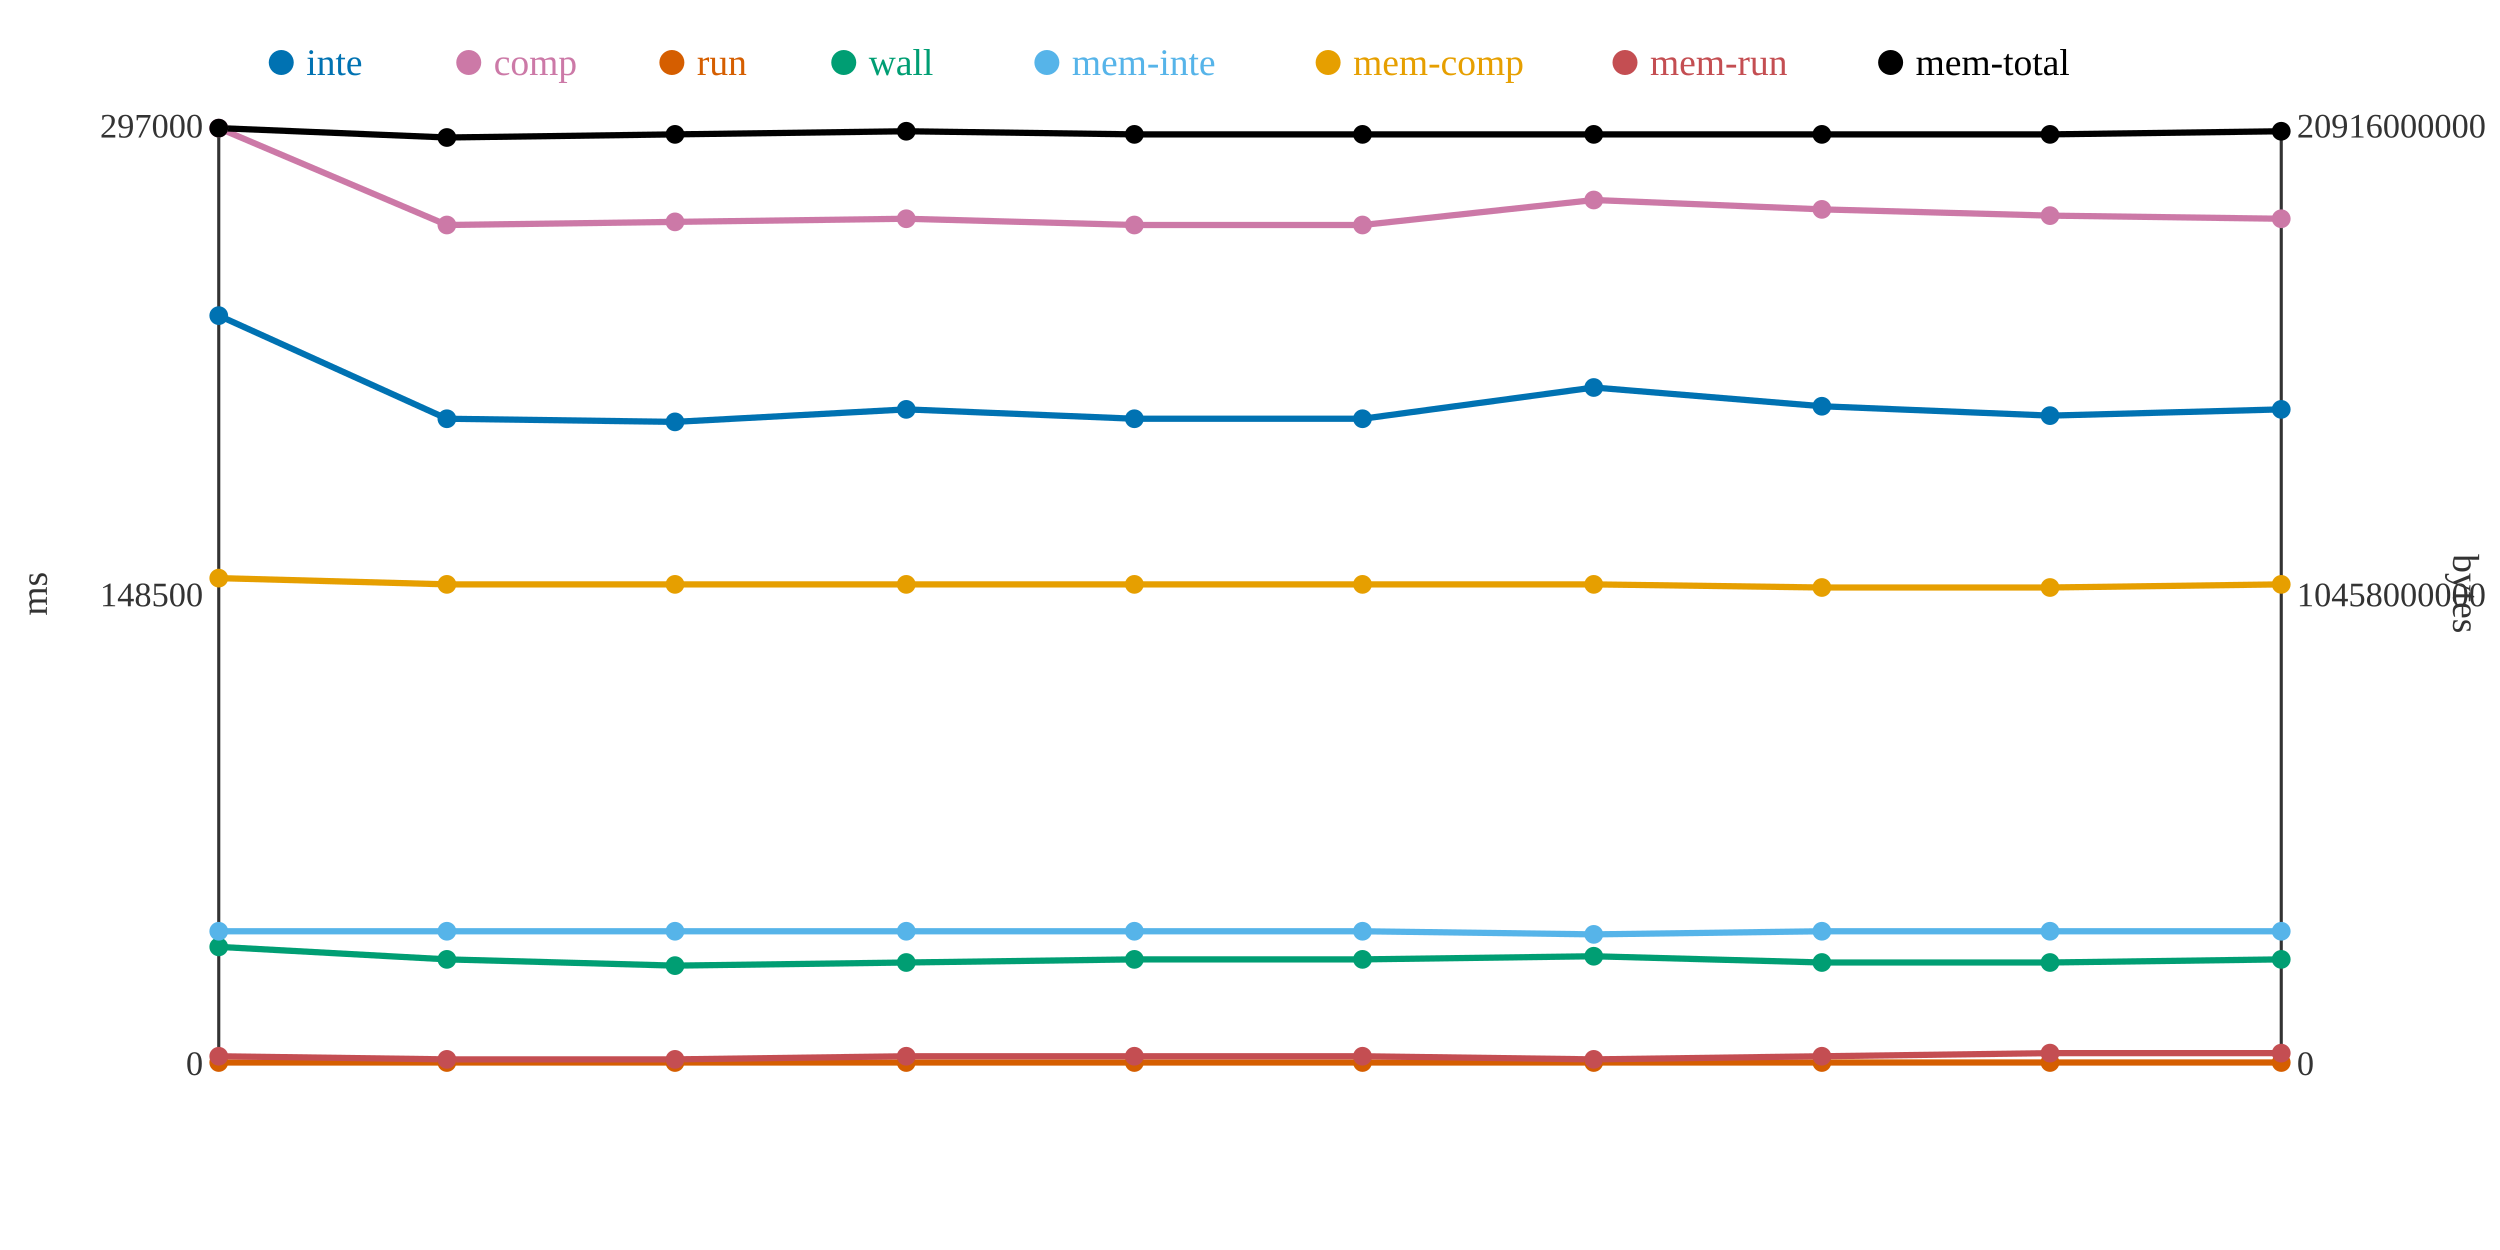
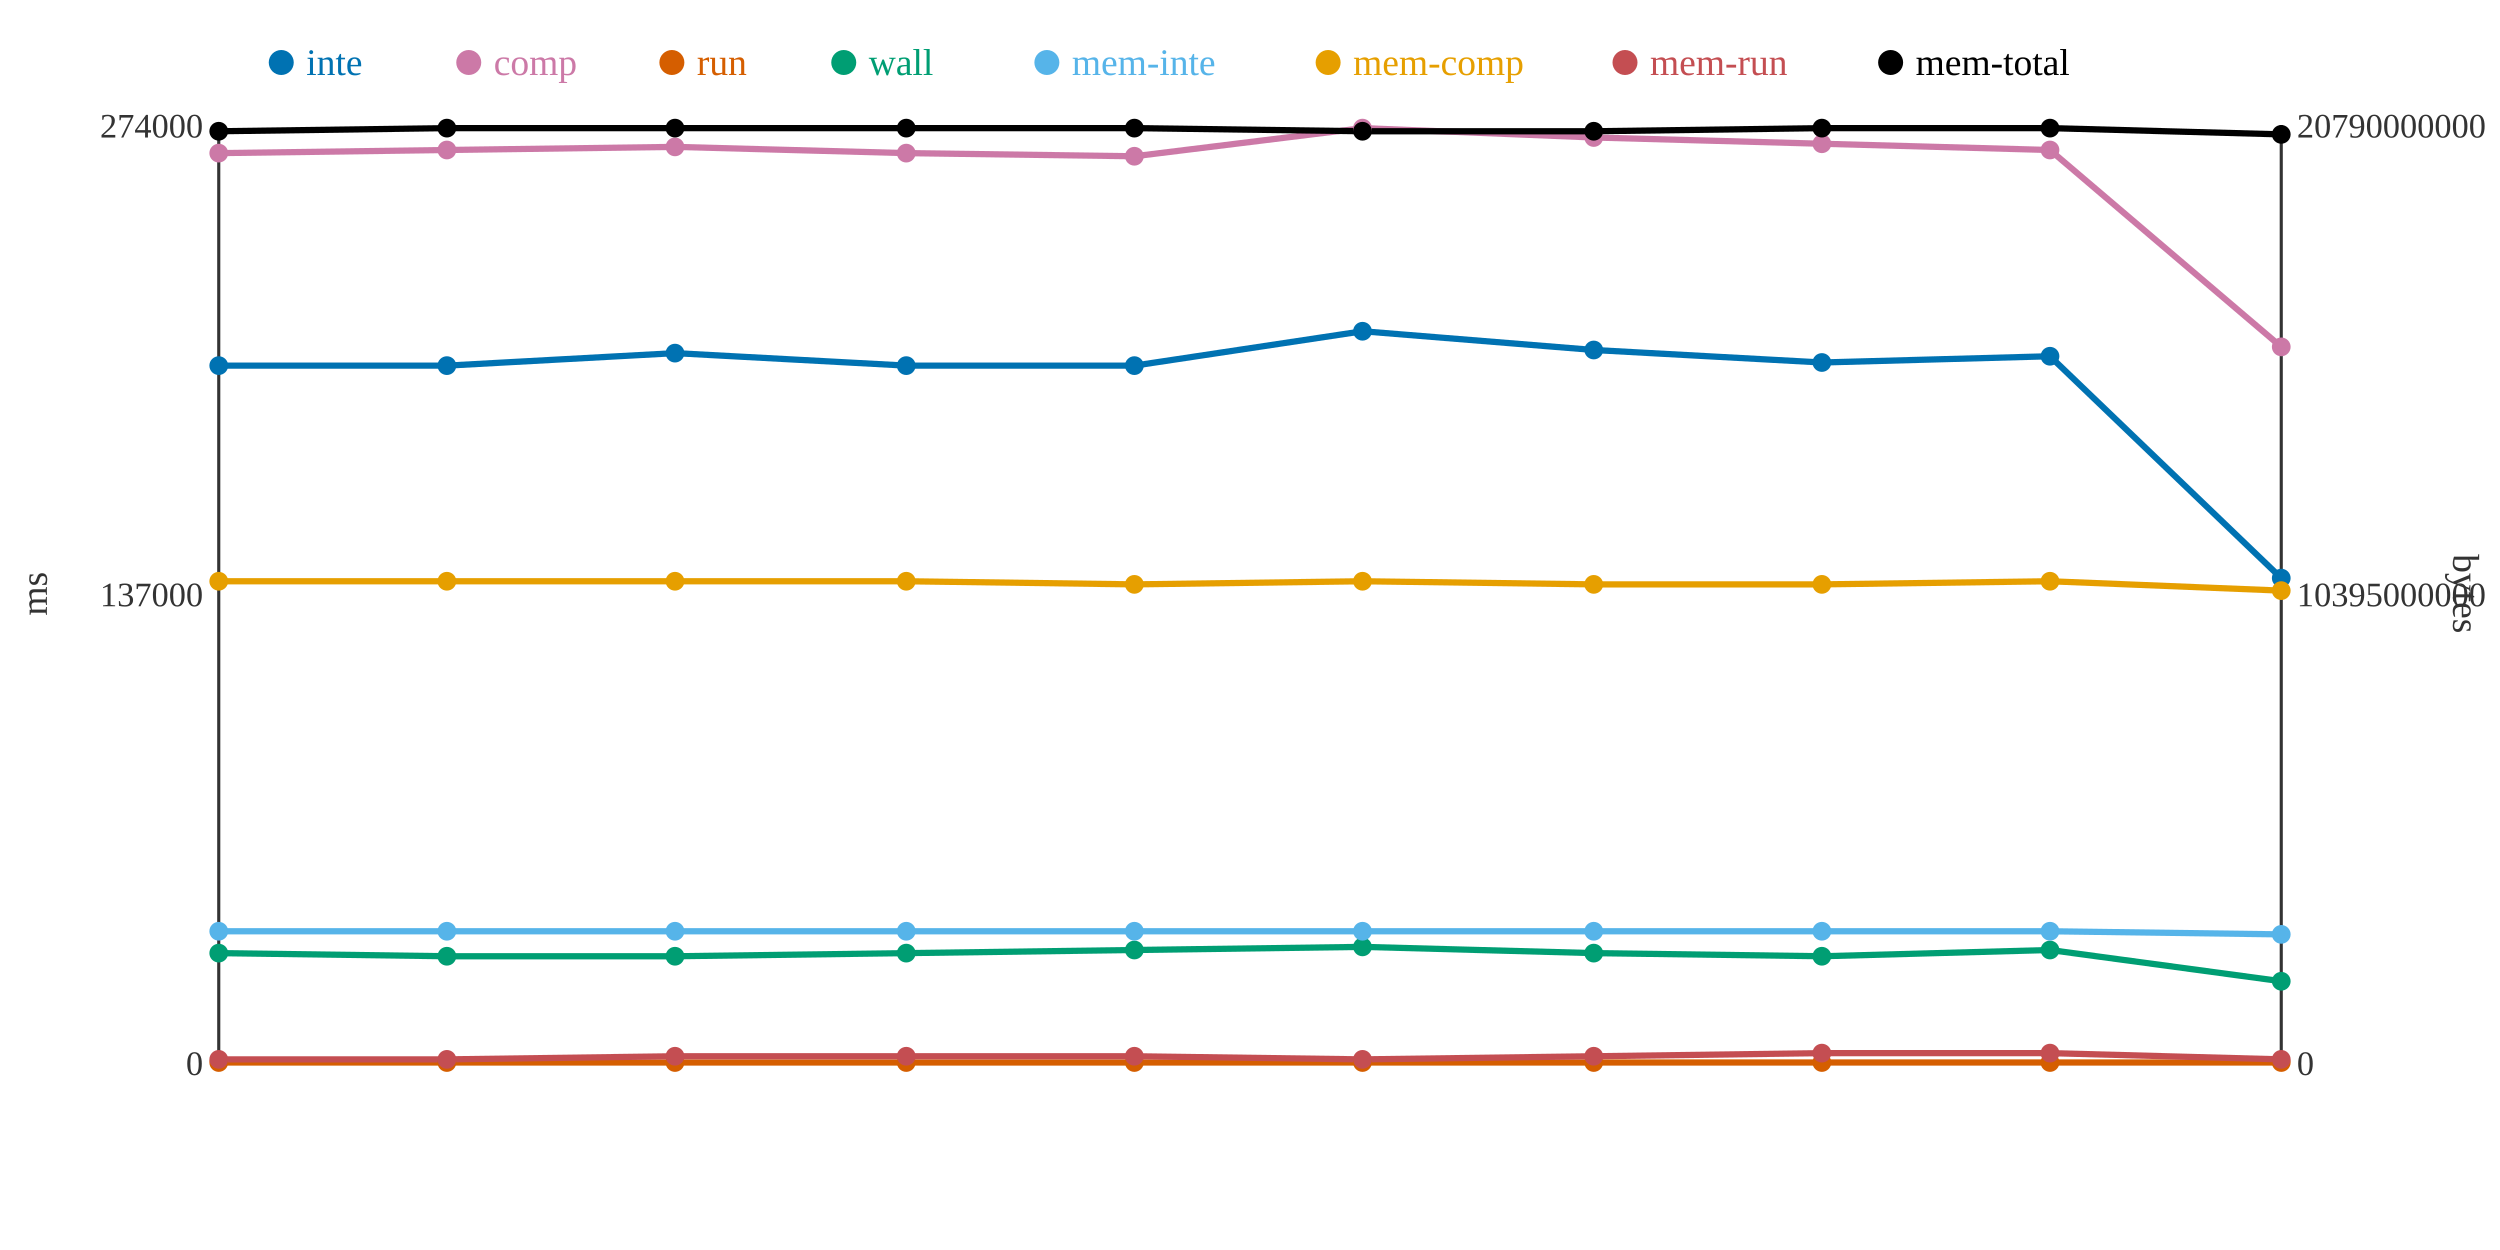
<svg xmlns="http://www.w3.org/2000/svg" width="800" height="400">
  <rect width="800" height="400" fill="white" />
  <line x1="70" y1="40" x2="70" y2="340" stroke="#333" stroke-width="1" />
  <line x1="70" y1="340" x2="730" y2="340" stroke="#333" stroke-width="1" />
  <line x1="730" y1="40" x2="730" y2="340" stroke="#333" stroke-width="1" />
  <text x="65" y="344" text-anchor="end" font-size="11" fill="#333">0</text>
-   <text x="65" y="194" text-anchor="end" font-size="11" fill="#333">148500</text>
-   <text x="65" y="44" text-anchor="end" font-size="11" fill="#333">297000</text>
+   <text x="65" y="194" text-anchor="end" font-size="11" fill="#333">137000</text>
+   <text x="65" y="44" text-anchor="end" font-size="11" fill="#333">274000</text>
  <text x="15" y="190" text-anchor="middle" font-size="12" fill="#333" transform="rotate(-90 15 190)">ms</text>
  <text x="735" y="344" text-anchor="start" font-size="11" fill="#333">0</text>
-   <text x="735" y="194" text-anchor="start" font-size="11" fill="#333">10458000000</text>
-   <text x="735" y="44" text-anchor="start" font-size="11" fill="#333">20916000000</text>
+   <text x="735" y="194" text-anchor="start" font-size="11" fill="#333">10395000000</text>
+   <text x="735" y="44" text-anchor="start" font-size="11" fill="#333">20790000000</text>
  <text x="785" y="190" text-anchor="middle" font-size="12" fill="#333" transform="rotate(90 785 190)">bytes</text>
-   <polyline points="70,101 143,134 216,135 290,131 363,134 436,134 510,124 583,130 656,133 730,131" fill="none" stroke="#0072B2" stroke-width="2" />
-   <polyline points="70,41 143,72 216,71 290,70 363,72 436,72 510,64 583,67 656,69 730,70" fill="none" stroke="#CC79A7" stroke-width="2" />
+   <polyline points="70,117 143,117 216,113 290,117 363,117 436,106 510,112 583,116 656,114 730,185" fill="none" stroke="#0072B2" stroke-width="2" />
+   <polyline points="70,49 143,48 216,47 290,49 363,50 436,41 510,44 583,46 656,48 730,111" fill="none" stroke="#CC79A7" stroke-width="2" />
  <polyline points="70,340 143,340 216,340 290,340 363,340 436,340 510,340 583,340 656,340 730,340" fill="none" stroke="#D55E00" stroke-width="2" />
-   <polyline points="70,303 143,307 216,309 290,308 363,307 436,307 510,306 583,308 656,308 730,307" fill="none" stroke="#009E73" stroke-width="2" />
-   <polyline points="70,298 143,298 216,298 290,298 363,298 436,298 510,299 583,298 656,298 730,298" fill="none" stroke="#56B4E9" stroke-width="2" />
-   <polyline points="70,185 143,187 216,187 290,187 363,187 436,187 510,187 583,188 656,188 730,187" fill="none" stroke="#E69F00" stroke-width="2" />
-   <polyline points="70,338 143,339 216,339 290,338 363,338 436,338 510,339 583,338 656,337 730,337" fill="none" stroke="#C44E52" stroke-width="2" />
-   <polyline points="70,41 143,44 216,43 290,42 363,43 436,43 510,43 583,43 656,43 730,42" fill="none" stroke="#000000" stroke-width="2" />
-   <circle cx="70" cy="101" r="3" fill="#0072B2" />
-   <circle cx="70" cy="41" r="3" fill="#CC79A7" />
+   <polyline points="70,305 143,306 216,306 290,305 363,304 436,303 510,305 583,306 656,304 730,314" fill="none" stroke="#009E73" stroke-width="2" />
+   <polyline points="70,298 143,298 216,298 290,298 363,298 436,298 510,298 583,298 656,298 730,299" fill="none" stroke="#56B4E9" stroke-width="2" />
+   <polyline points="70,186 143,186 216,186 290,186 363,187 436,186 510,187 583,187 656,186 730,189" fill="none" stroke="#E69F00" stroke-width="2" />
+   <polyline points="70,339 143,339 216,338 290,338 363,338 436,339 510,338 583,337 656,337 730,339" fill="none" stroke="#C44E52" stroke-width="2" />
+   <polyline points="70,42 143,41 216,41 290,41 363,41 436,42 510,42 583,41 656,41 730,43" fill="none" stroke="#000000" stroke-width="2" />
+   <circle cx="70" cy="117" r="3" fill="#0072B2" />
+   <circle cx="70" cy="49" r="3" fill="#CC79A7" />
  <circle cx="70" cy="340" r="3" fill="#D55E00" />
-   <circle cx="70" cy="303" r="3" fill="#009E73" />
+   <circle cx="70" cy="305" r="3" fill="#009E73" />
  <circle cx="70" cy="298" r="3" fill="#56B4E9" />
-   <circle cx="70" cy="185" r="3" fill="#E69F00" />
-   <circle cx="70" cy="338" r="3" fill="#C44E52" />
-   <circle cx="70" cy="41" r="3" fill="#000000" />
-   <circle cx="143" cy="134" r="3" fill="#0072B2" />
-   <circle cx="143" cy="72" r="3" fill="#CC79A7" />
+   <circle cx="70" cy="186" r="3" fill="#E69F00" />
+   <circle cx="70" cy="339" r="3" fill="#C44E52" />
+   <circle cx="70" cy="42" r="3" fill="#000000" />
+   <circle cx="143" cy="117" r="3" fill="#0072B2" />
+   <circle cx="143" cy="48" r="3" fill="#CC79A7" />
  <circle cx="143" cy="340" r="3" fill="#D55E00" />
-   <circle cx="143" cy="307" r="3" fill="#009E73" />
+   <circle cx="143" cy="306" r="3" fill="#009E73" />
  <circle cx="143" cy="298" r="3" fill="#56B4E9" />
-   <circle cx="143" cy="187" r="3" fill="#E69F00" />
+   <circle cx="143" cy="186" r="3" fill="#E69F00" />
  <circle cx="143" cy="339" r="3" fill="#C44E52" />
-   <circle cx="143" cy="44" r="3" fill="#000000" />
-   <circle cx="216" cy="135" r="3" fill="#0072B2" />
-   <circle cx="216" cy="71" r="3" fill="#CC79A7" />
+   <circle cx="143" cy="41" r="3" fill="#000000" />
+   <circle cx="216" cy="113" r="3" fill="#0072B2" />
+   <circle cx="216" cy="47" r="3" fill="#CC79A7" />
  <circle cx="216" cy="340" r="3" fill="#D55E00" />
-   <circle cx="216" cy="309" r="3" fill="#009E73" />
+   <circle cx="216" cy="306" r="3" fill="#009E73" />
  <circle cx="216" cy="298" r="3" fill="#56B4E9" />
-   <circle cx="216" cy="187" r="3" fill="#E69F00" />
-   <circle cx="216" cy="339" r="3" fill="#C44E52" />
-   <circle cx="216" cy="43" r="3" fill="#000000" />
-   <circle cx="290" cy="131" r="3" fill="#0072B2" />
-   <circle cx="290" cy="70" r="3" fill="#CC79A7" />
+   <circle cx="216" cy="186" r="3" fill="#E69F00" />
+   <circle cx="216" cy="338" r="3" fill="#C44E52" />
+   <circle cx="216" cy="41" r="3" fill="#000000" />
+   <circle cx="290" cy="117" r="3" fill="#0072B2" />
+   <circle cx="290" cy="49" r="3" fill="#CC79A7" />
  <circle cx="290" cy="340" r="3" fill="#D55E00" />
-   <circle cx="290" cy="308" r="3" fill="#009E73" />
+   <circle cx="290" cy="305" r="3" fill="#009E73" />
  <circle cx="290" cy="298" r="3" fill="#56B4E9" />
-   <circle cx="290" cy="187" r="3" fill="#E69F00" />
+   <circle cx="290" cy="186" r="3" fill="#E69F00" />
  <circle cx="290" cy="338" r="3" fill="#C44E52" />
-   <circle cx="290" cy="42" r="3" fill="#000000" />
-   <circle cx="363" cy="134" r="3" fill="#0072B2" />
-   <circle cx="363" cy="72" r="3" fill="#CC79A7" />
+   <circle cx="290" cy="41" r="3" fill="#000000" />
+   <circle cx="363" cy="117" r="3" fill="#0072B2" />
+   <circle cx="363" cy="50" r="3" fill="#CC79A7" />
  <circle cx="363" cy="340" r="3" fill="#D55E00" />
-   <circle cx="363" cy="307" r="3" fill="#009E73" />
+   <circle cx="363" cy="304" r="3" fill="#009E73" />
  <circle cx="363" cy="298" r="3" fill="#56B4E9" />
  <circle cx="363" cy="187" r="3" fill="#E69F00" />
  <circle cx="363" cy="338" r="3" fill="#C44E52" />
-   <circle cx="363" cy="43" r="3" fill="#000000" />
-   <circle cx="436" cy="134" r="3" fill="#0072B2" />
-   <circle cx="436" cy="72" r="3" fill="#CC79A7" />
+   <circle cx="363" cy="41" r="3" fill="#000000" />
+   <circle cx="436" cy="106" r="3" fill="#0072B2" />
+   <circle cx="436" cy="41" r="3" fill="#CC79A7" />
  <circle cx="436" cy="340" r="3" fill="#D55E00" />
-   <circle cx="436" cy="307" r="3" fill="#009E73" />
+   <circle cx="436" cy="303" r="3" fill="#009E73" />
  <circle cx="436" cy="298" r="3" fill="#56B4E9" />
-   <circle cx="436" cy="187" r="3" fill="#E69F00" />
-   <circle cx="436" cy="338" r="3" fill="#C44E52" />
-   <circle cx="436" cy="43" r="3" fill="#000000" />
-   <circle cx="510" cy="124" r="3" fill="#0072B2" />
-   <circle cx="510" cy="64" r="3" fill="#CC79A7" />
+   <circle cx="436" cy="186" r="3" fill="#E69F00" />
+   <circle cx="436" cy="339" r="3" fill="#C44E52" />
+   <circle cx="436" cy="42" r="3" fill="#000000" />
+   <circle cx="510" cy="112" r="3" fill="#0072B2" />
+   <circle cx="510" cy="44" r="3" fill="#CC79A7" />
  <circle cx="510" cy="340" r="3" fill="#D55E00" />
-   <circle cx="510" cy="306" r="3" fill="#009E73" />
-   <circle cx="510" cy="299" r="3" fill="#56B4E9" />
+   <circle cx="510" cy="305" r="3" fill="#009E73" />
+   <circle cx="510" cy="298" r="3" fill="#56B4E9" />
  <circle cx="510" cy="187" r="3" fill="#E69F00" />
-   <circle cx="510" cy="339" r="3" fill="#C44E52" />
-   <circle cx="510" cy="43" r="3" fill="#000000" />
-   <circle cx="583" cy="130" r="3" fill="#0072B2" />
-   <circle cx="583" cy="67" r="3" fill="#CC79A7" />
+   <circle cx="510" cy="338" r="3" fill="#C44E52" />
+   <circle cx="510" cy="42" r="3" fill="#000000" />
+   <circle cx="583" cy="116" r="3" fill="#0072B2" />
+   <circle cx="583" cy="46" r="3" fill="#CC79A7" />
  <circle cx="583" cy="340" r="3" fill="#D55E00" />
-   <circle cx="583" cy="308" r="3" fill="#009E73" />
+   <circle cx="583" cy="306" r="3" fill="#009E73" />
  <circle cx="583" cy="298" r="3" fill="#56B4E9" />
-   <circle cx="583" cy="188" r="3" fill="#E69F00" />
-   <circle cx="583" cy="338" r="3" fill="#C44E52" />
-   <circle cx="583" cy="43" r="3" fill="#000000" />
-   <circle cx="656" cy="133" r="3" fill="#0072B2" />
-   <circle cx="656" cy="69" r="3" fill="#CC79A7" />
+   <circle cx="583" cy="187" r="3" fill="#E69F00" />
+   <circle cx="583" cy="337" r="3" fill="#C44E52" />
+   <circle cx="583" cy="41" r="3" fill="#000000" />
+   <circle cx="656" cy="114" r="3" fill="#0072B2" />
+   <circle cx="656" cy="48" r="3" fill="#CC79A7" />
  <circle cx="656" cy="340" r="3" fill="#D55E00" />
-   <circle cx="656" cy="308" r="3" fill="#009E73" />
+   <circle cx="656" cy="304" r="3" fill="#009E73" />
  <circle cx="656" cy="298" r="3" fill="#56B4E9" />
-   <circle cx="656" cy="188" r="3" fill="#E69F00" />
+   <circle cx="656" cy="186" r="3" fill="#E69F00" />
  <circle cx="656" cy="337" r="3" fill="#C44E52" />
-   <circle cx="656" cy="43" r="3" fill="#000000" />
-   <circle cx="730" cy="131" r="3" fill="#0072B2" />
-   <circle cx="730" cy="70" r="3" fill="#CC79A7" />
+   <circle cx="656" cy="41" r="3" fill="#000000" />
+   <circle cx="730" cy="185" r="3" fill="#0072B2" />
+   <circle cx="730" cy="111" r="3" fill="#CC79A7" />
  <circle cx="730" cy="340" r="3" fill="#D55E00" />
-   <circle cx="730" cy="307" r="3" fill="#009E73" />
-   <circle cx="730" cy="298" r="3" fill="#56B4E9" />
-   <circle cx="730" cy="187" r="3" fill="#E69F00" />
-   <circle cx="730" cy="337" r="3" fill="#C44E52" />
-   <circle cx="730" cy="42" r="3" fill="#000000" />
+   <circle cx="730" cy="314" r="3" fill="#009E73" />
+   <circle cx="730" cy="299" r="3" fill="#56B4E9" />
+   <circle cx="730" cy="189" r="3" fill="#E69F00" />
+   <circle cx="730" cy="339" r="3" fill="#C44E52" />
+   <circle cx="730" cy="43" r="3" fill="#000000" />
  <circle cx="90" cy="20" r="4" fill="#0072B2" />
  <text x="98" y="24" text-anchor="start" font-size="12" fill="#0072B2">inte</text>
  <circle cx="150" cy="20" r="4" fill="#CC79A7" />
  <text x="158" y="24" text-anchor="start" font-size="12" fill="#CC79A7">comp</text>
  <circle cx="215" cy="20" r="4" fill="#D55E00" />
  <text x="223" y="24" text-anchor="start" font-size="12" fill="#D55E00">run</text>
  <circle cx="270" cy="20" r="4" fill="#009E73" />
  <text x="278" y="24" text-anchor="start" font-size="12" fill="#009E73">wall</text>
  <circle cx="335" cy="20" r="4" fill="#56B4E9" />
  <text x="343" y="24" text-anchor="start" font-size="12" fill="#56B4E9">mem-inte</text>
  <circle cx="425" cy="20" r="4" fill="#E69F00" />
  <text x="433" y="24" text-anchor="start" font-size="12" fill="#E69F00">mem-comp</text>
  <circle cx="520" cy="20" r="4" fill="#C44E52" />
  <text x="528" y="24" text-anchor="start" font-size="12" fill="#C44E52">mem-run</text>
  <circle cx="605" cy="20" r="4" fill="#000000" />
  <text x="613" y="24" text-anchor="start" font-size="12" fill="#000000">mem-total</text>
</svg>
